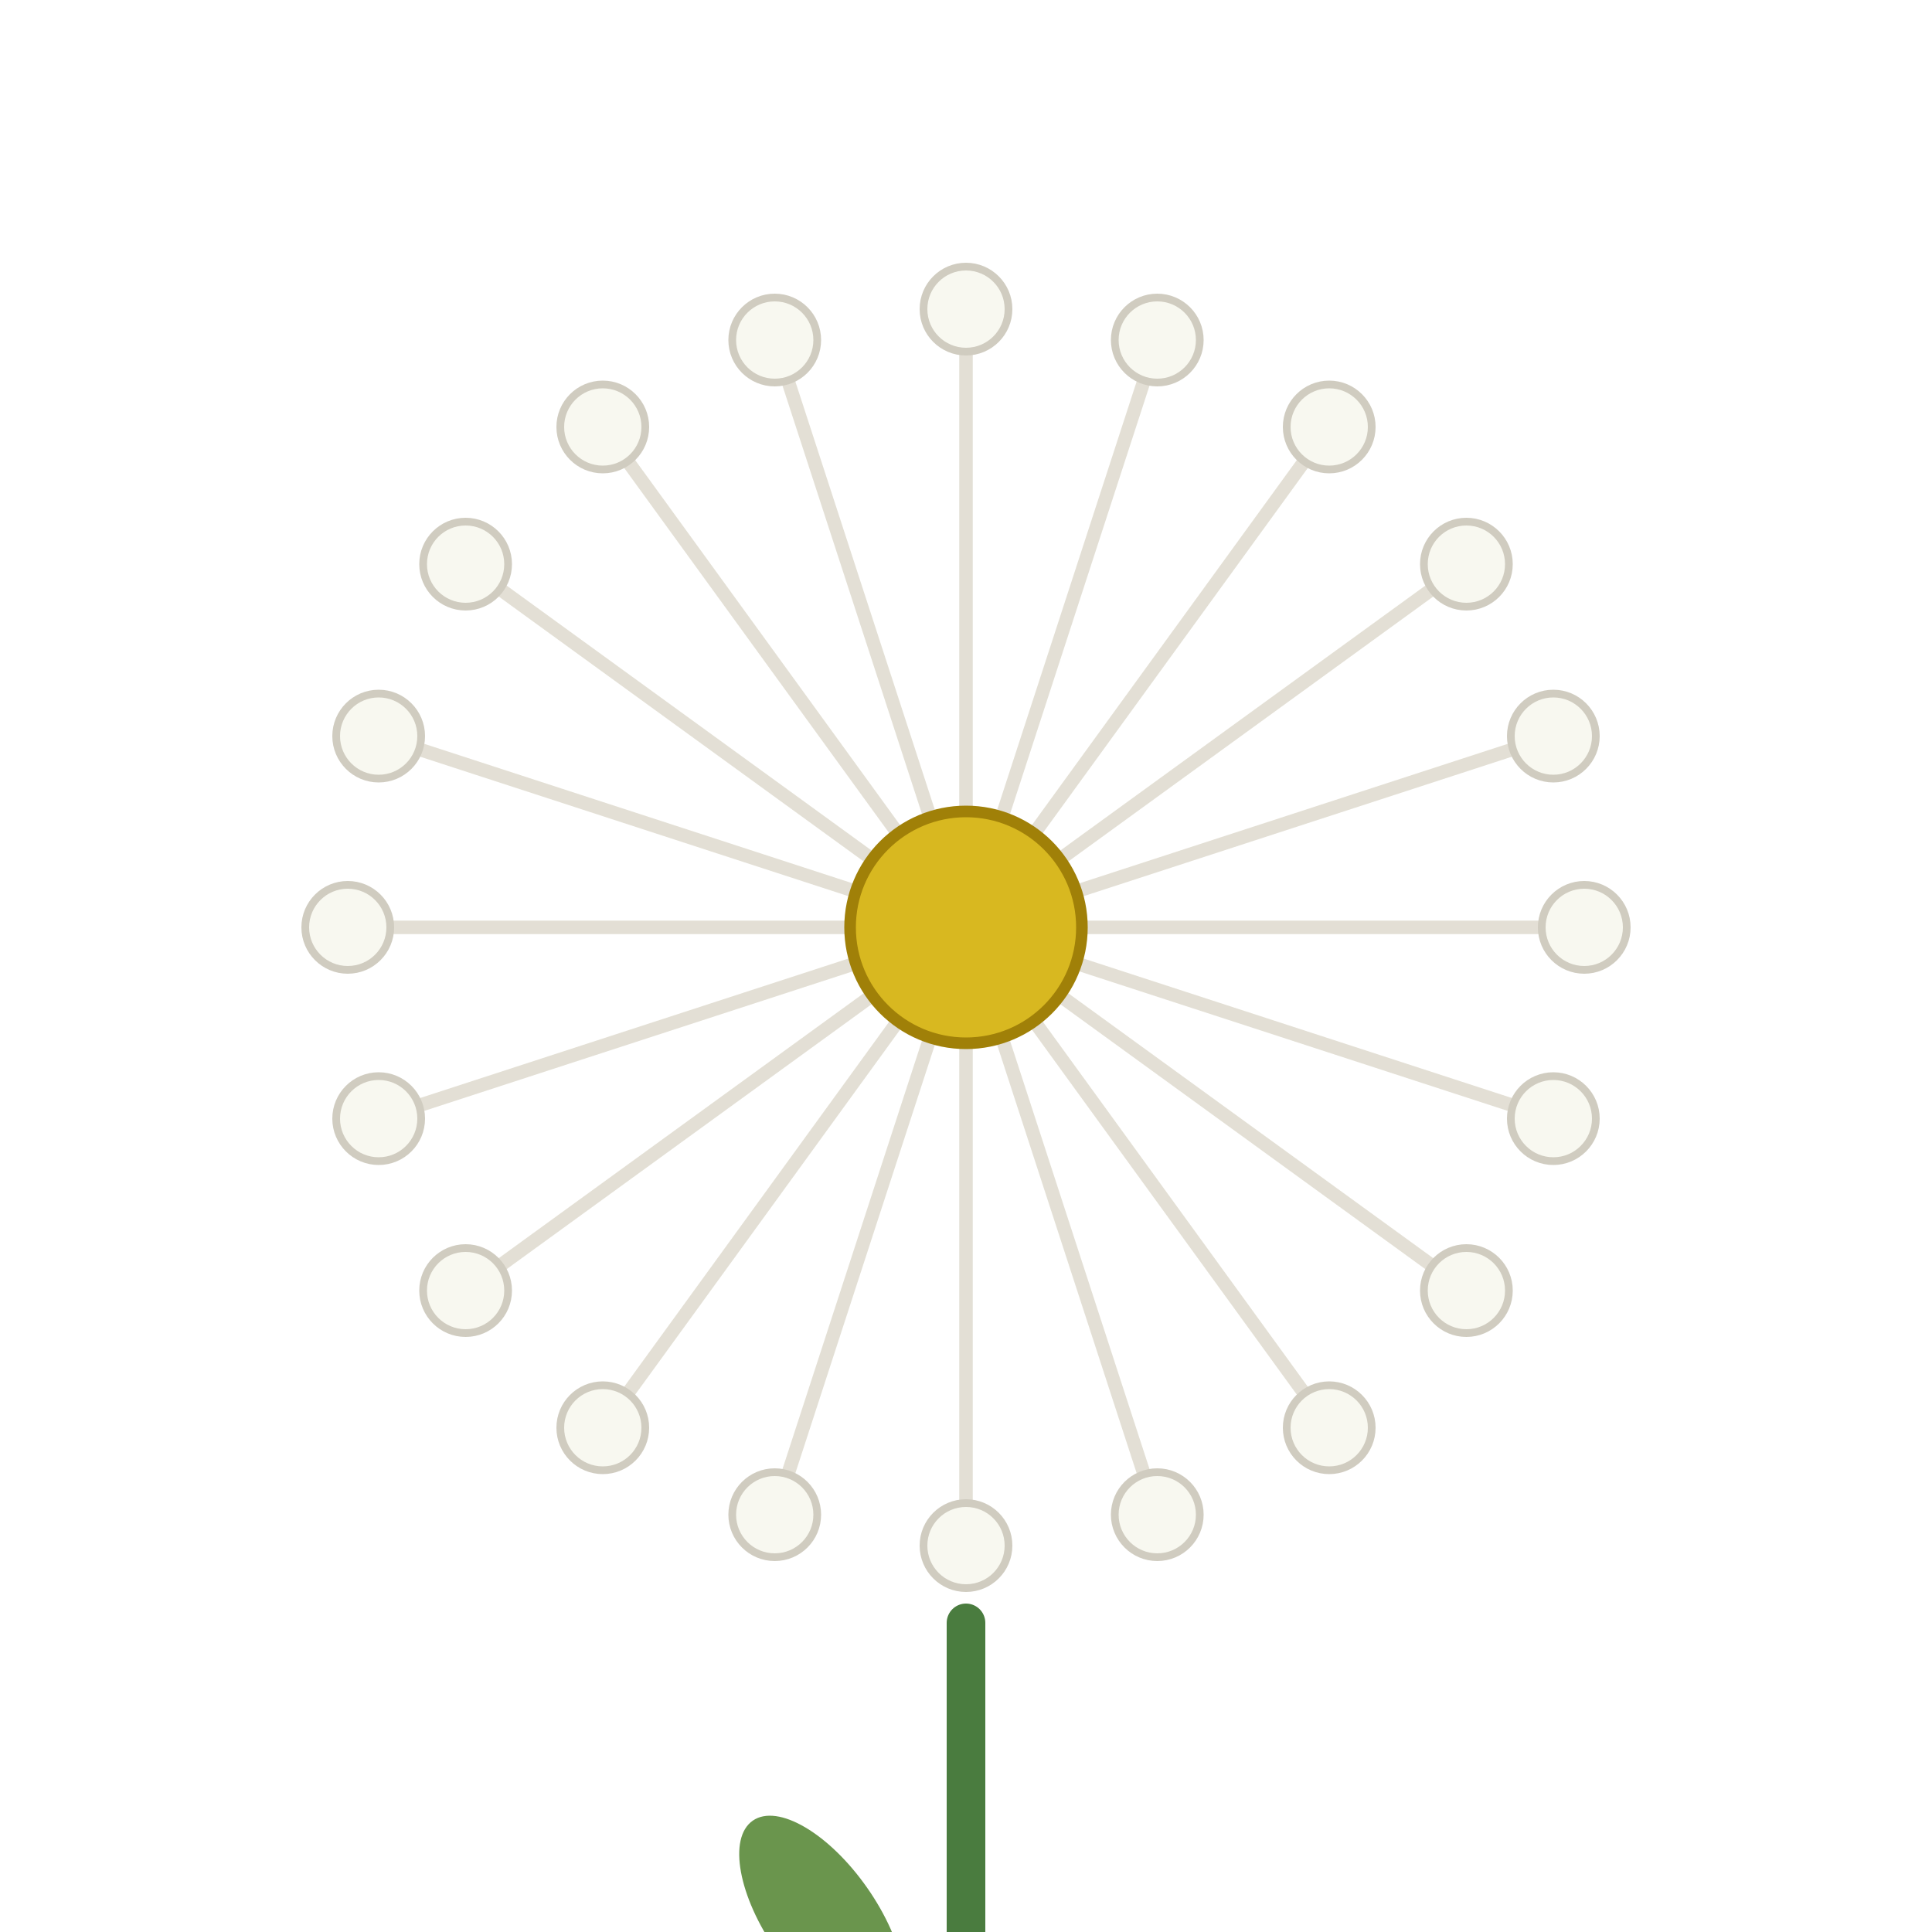
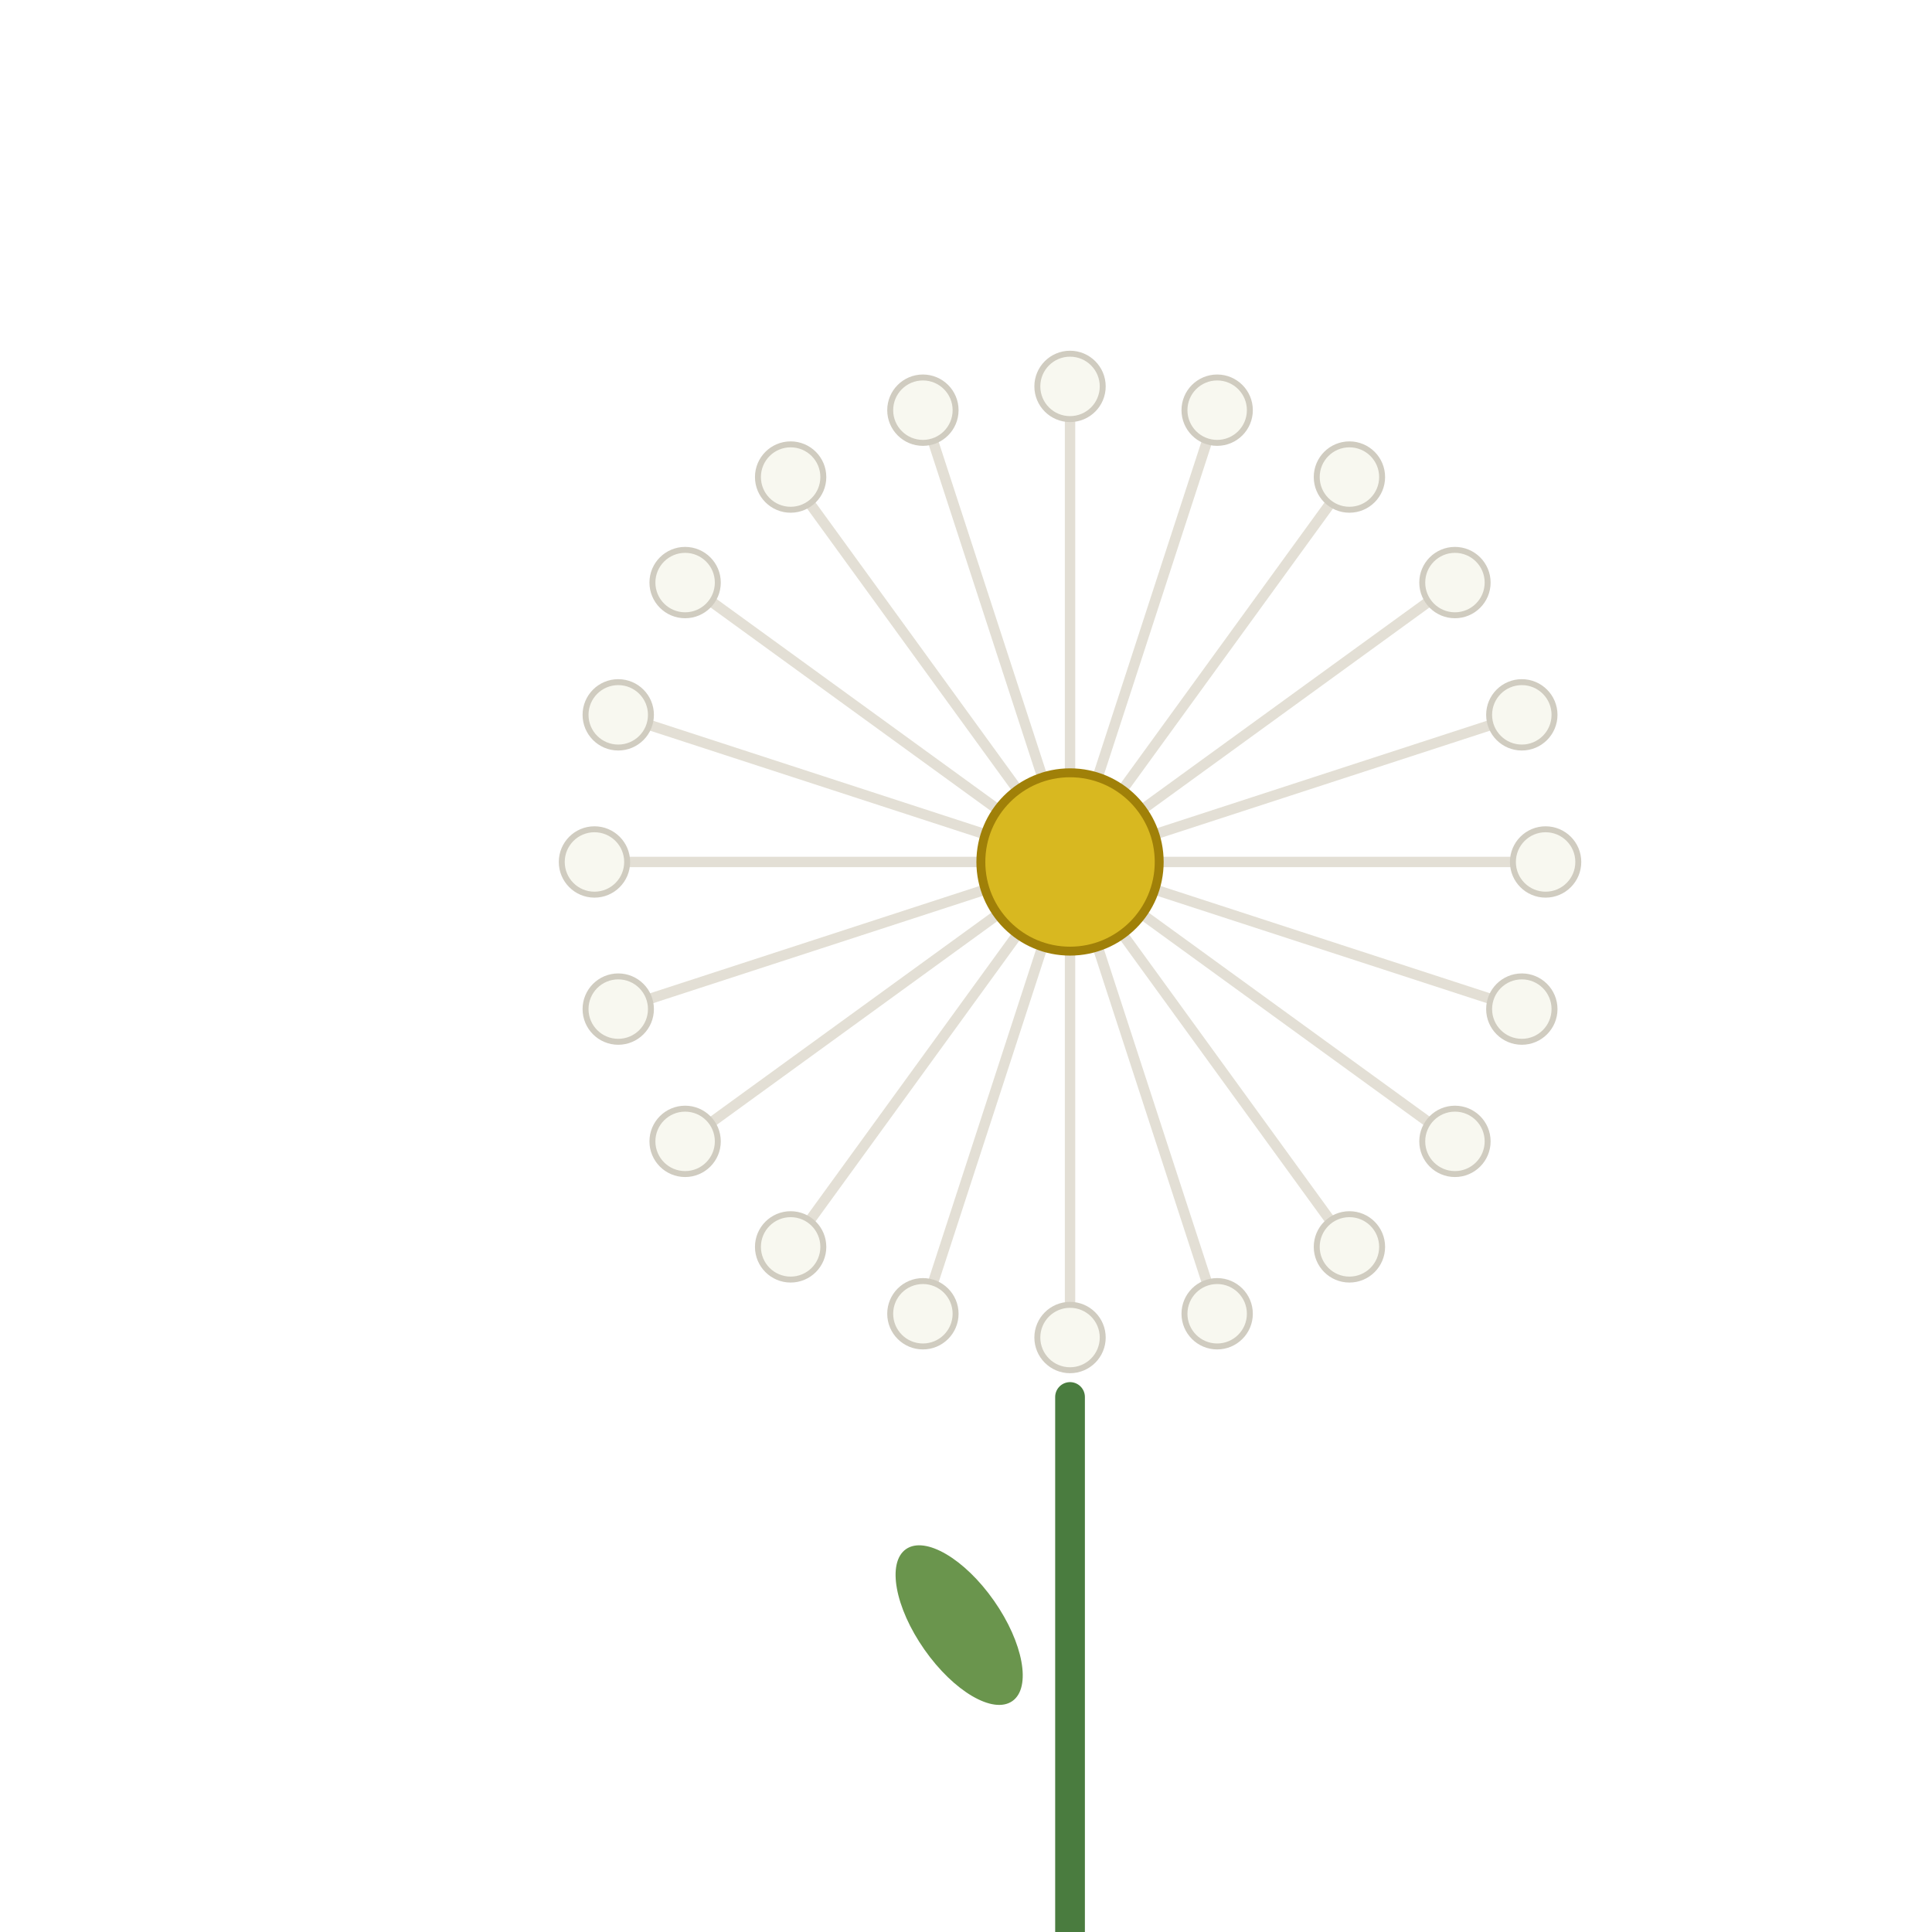
- <svg xmlns="http://www.w3.org/2000/svg" viewBox="0 0 100 100" width="100" height="100">
+ <svg xmlns="http://www.w3.org/2000/svg" viewBox="-2 -10 90 130" width="100" height="100">
  <line x1="50" y1="84" x2="50" y2="128" stroke="#4a7c3f" stroke-width="2" stroke-linecap="round" />
  <ellipse cx="42.54" cy="99.35" rx="2.86" ry="6.24" transform="rotate(-35.0 42.54 99.35)" fill="#5a8a3a" opacity="0.9" />
  <line x1="50" y1="48" x2="82.0" y2="48.0" stroke="#e0dcd0" stroke-width="0.7" opacity="0.9" />
  <circle cx="82.0" cy="48.0" r="2.2" fill="#f8f8f0" stroke="#d0ccc0" stroke-width="0.4" />
  <line x1="50" y1="48" x2="80.4" y2="57.9" stroke="#e0dcd0" stroke-width="0.7" opacity="0.9" />
  <circle cx="80.4" cy="57.9" r="2.2" fill="#f8f8f0" stroke="#d0ccc0" stroke-width="0.4" />
  <line x1="50" y1="48" x2="75.9" y2="66.8" stroke="#e0dcd0" stroke-width="0.7" opacity="0.9" />
  <circle cx="75.9" cy="66.8" r="2.2" fill="#f8f8f0" stroke="#d0ccc0" stroke-width="0.4" />
  <line x1="50" y1="48" x2="68.8" y2="73.9" stroke="#e0dcd0" stroke-width="0.7" opacity="0.9" />
  <circle cx="68.8" cy="73.9" r="2.2" fill="#f8f8f0" stroke="#d0ccc0" stroke-width="0.4" />
  <line x1="50" y1="48" x2="59.9" y2="78.4" stroke="#e0dcd0" stroke-width="0.7" opacity="0.9" />
  <circle cx="59.9" cy="78.4" r="2.2" fill="#f8f8f0" stroke="#d0ccc0" stroke-width="0.4" />
  <line x1="50" y1="48" x2="50.0" y2="80.0" stroke="#e0dcd0" stroke-width="0.7" opacity="0.9" />
  <circle cx="50.0" cy="80.0" r="2.2" fill="#f8f8f0" stroke="#d0ccc0" stroke-width="0.4" />
  <line x1="50" y1="48" x2="40.1" y2="78.4" stroke="#e0dcd0" stroke-width="0.7" opacity="0.9" />
  <circle cx="40.1" cy="78.4" r="2.2" fill="#f8f8f0" stroke="#d0ccc0" stroke-width="0.4" />
  <line x1="50" y1="48" x2="31.2" y2="73.9" stroke="#e0dcd0" stroke-width="0.7" opacity="0.9" />
  <circle cx="31.2" cy="73.9" r="2.2" fill="#f8f8f0" stroke="#d0ccc0" stroke-width="0.4" />
  <line x1="50" y1="48" x2="24.1" y2="66.8" stroke="#e0dcd0" stroke-width="0.7" opacity="0.9" />
  <circle cx="24.1" cy="66.8" r="2.2" fill="#f8f8f0" stroke="#d0ccc0" stroke-width="0.4" />
  <line x1="50" y1="48" x2="19.6" y2="57.9" stroke="#e0dcd0" stroke-width="0.7" opacity="0.9" />
  <circle cx="19.6" cy="57.9" r="2.2" fill="#f8f8f0" stroke="#d0ccc0" stroke-width="0.4" />
  <line x1="50" y1="48" x2="18.0" y2="48.0" stroke="#e0dcd0" stroke-width="0.7" opacity="0.9" />
  <circle cx="18.0" cy="48.0" r="2.2" fill="#f8f8f0" stroke="#d0ccc0" stroke-width="0.4" />
  <line x1="50" y1="48" x2="19.6" y2="38.1" stroke="#e0dcd0" stroke-width="0.7" opacity="0.9" />
  <circle cx="19.6" cy="38.1" r="2.2" fill="#f8f8f0" stroke="#d0ccc0" stroke-width="0.4" />
  <line x1="50" y1="48" x2="24.1" y2="29.2" stroke="#e0dcd0" stroke-width="0.7" opacity="0.9" />
  <circle cx="24.1" cy="29.2" r="2.2" fill="#f8f8f0" stroke="#d0ccc0" stroke-width="0.4" />
  <line x1="50" y1="48" x2="31.2" y2="22.1" stroke="#e0dcd0" stroke-width="0.7" opacity="0.9" />
  <circle cx="31.2" cy="22.1" r="2.2" fill="#f8f8f0" stroke="#d0ccc0" stroke-width="0.4" />
  <line x1="50" y1="48" x2="40.1" y2="17.6" stroke="#e0dcd0" stroke-width="0.7" opacity="0.9" />
  <circle cx="40.1" cy="17.6" r="2.2" fill="#f8f8f0" stroke="#d0ccc0" stroke-width="0.4" />
  <line x1="50" y1="48" x2="50.0" y2="16.0" stroke="#e0dcd0" stroke-width="0.7" opacity="0.9" />
  <circle cx="50.0" cy="16.0" r="2.2" fill="#f8f8f0" stroke="#d0ccc0" stroke-width="0.4" />
  <line x1="50" y1="48" x2="59.9" y2="17.6" stroke="#e0dcd0" stroke-width="0.7" opacity="0.9" />
  <circle cx="59.9" cy="17.6" r="2.2" fill="#f8f8f0" stroke="#d0ccc0" stroke-width="0.4" />
  <line x1="50" y1="48" x2="68.8" y2="22.1" stroke="#e0dcd0" stroke-width="0.7" opacity="0.9" />
  <circle cx="68.8" cy="22.1" r="2.2" fill="#f8f8f0" stroke="#d0ccc0" stroke-width="0.4" />
  <line x1="50" y1="48" x2="75.9" y2="29.2" stroke="#e0dcd0" stroke-width="0.7" opacity="0.9" />
  <circle cx="75.9" cy="29.2" r="2.2" fill="#f8f8f0" stroke="#d0ccc0" stroke-width="0.4" />
  <line x1="50" y1="48" x2="80.4" y2="38.1" stroke="#e0dcd0" stroke-width="0.7" opacity="0.9" />
  <circle cx="80.4" cy="38.1" r="2.2" fill="#f8f8f0" stroke="#d0ccc0" stroke-width="0.4" />
  <circle cx="50" cy="48" r="6" fill="#d8b820" stroke="#a08008" stroke-width="0.6" />
</svg>
